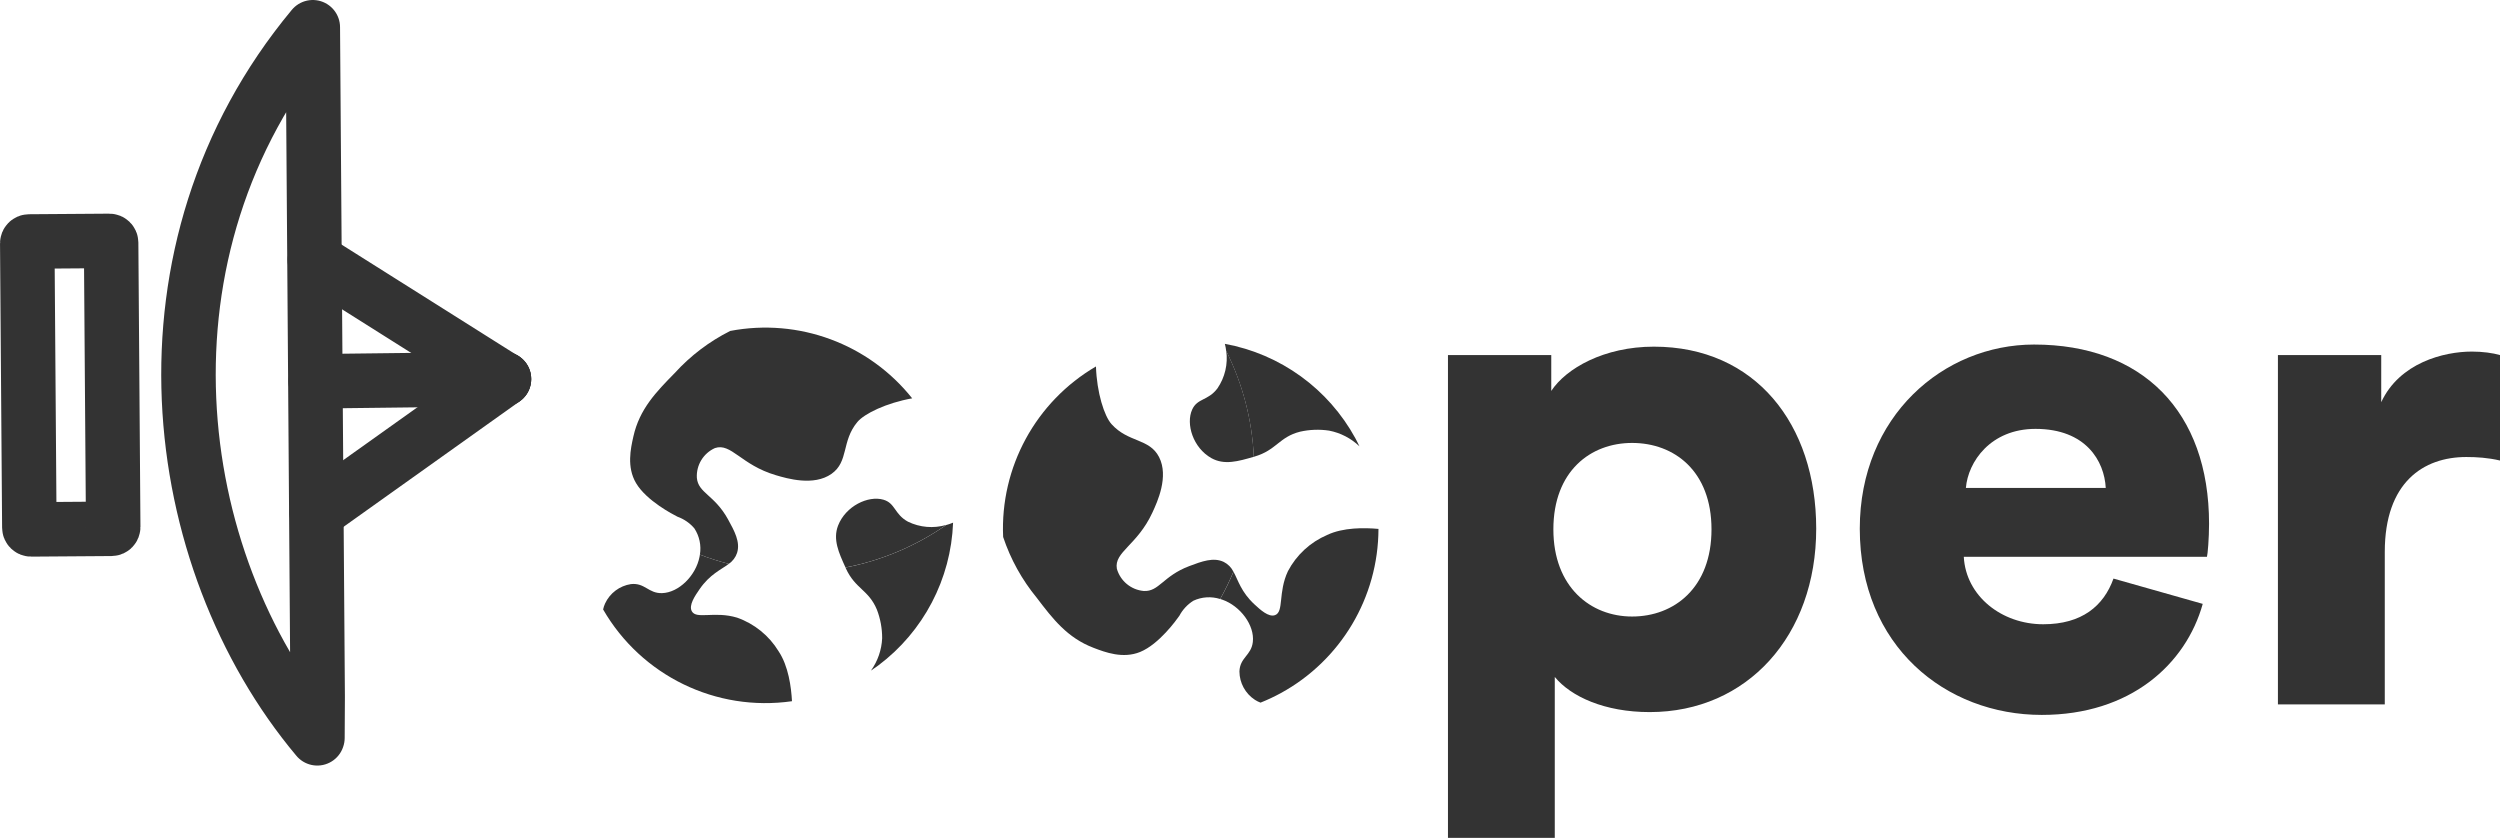
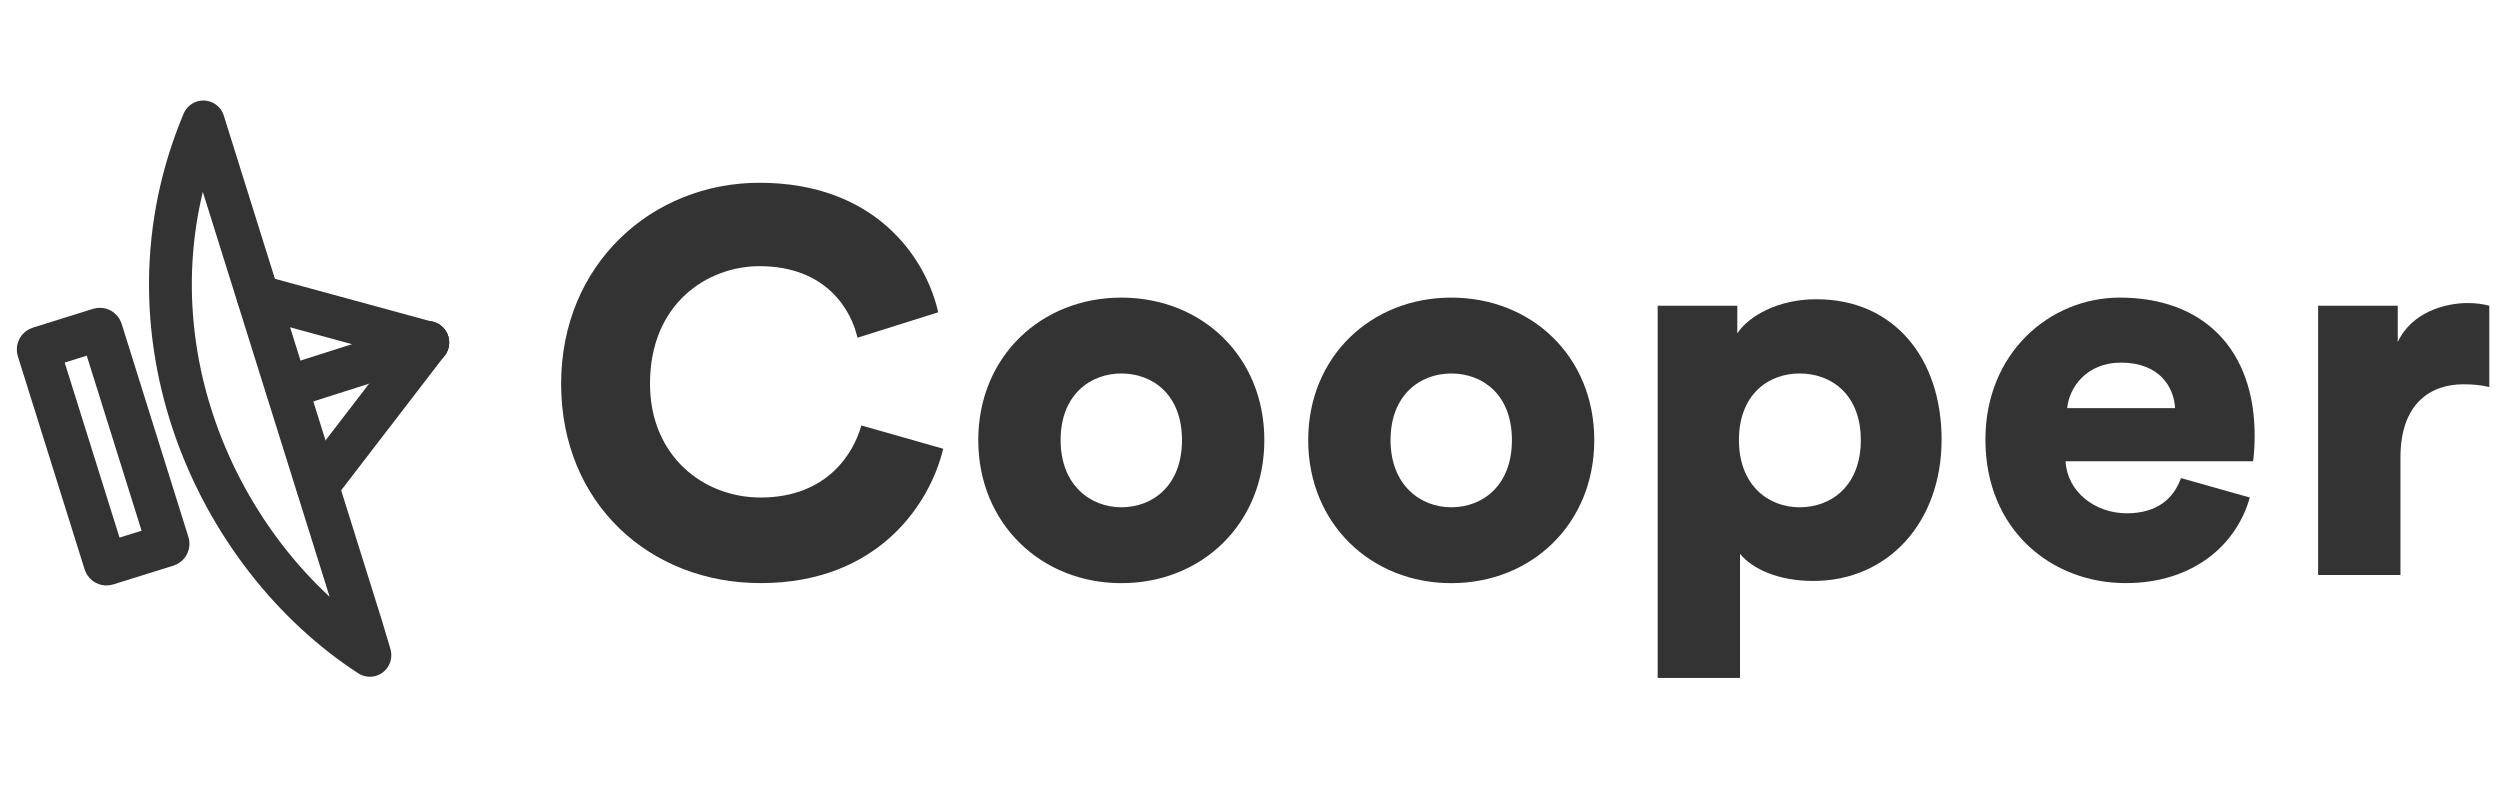
- <svg xmlns="http://www.w3.org/2000/svg" viewBox="0 0 3761.95 1260.85">
-   <defs>
-     <style>.cls-1{fill:#333;}.cls-2,.cls-3{fill:none;stroke:#333;stroke-linecap:round;stroke-width:82px;}.cls-2{stroke-linejoin:round;}</style>
-   </defs>
-   <g id="Capa_2" data-name="Capa 2">
-     <g id="Capa_1-2" data-name="Capa 1">
-       <path class="cls-1" d="M2178.86,1260.85V534.33h155.45v53.94c22.21-33.84,79.32-66.63,154.4-66.63C2641,521.64,2733,638,2733,795.54c0,160.75-103.64,276-250.63,276-67.68,0-118.45-23.27-142.77-52.88v242.17Zm277.07-594.33c-62.4,0-118.44,42.31-118.44,130.08,0,86.72,56,131.13,118.44,131.13,63.45,0,119.5-43.36,119.5-131.13S2519.38,666.52,2455.93,666.52Z" />
-       <path class="cls-1" d="M3314.63,908.7c-25.38,90.94-108.92,167.09-242.17,167.09-144.88,0-273.9-103.64-273.9-280.25,0-169.2,125.84-277.07,262.27-277.07,162.85,0,263.32,100.47,263.32,269.67,0,22.21-2.12,46.53-3.17,49.7H2955.07c3.17,59.22,57.11,101.53,119.5,101.53,58.17,0,90.95-27.5,105.76-68.74ZM3168.69,734.21c-2.11-40.19-29.61-88.84-105.75-88.84-67.68,0-101.52,49.71-104.7,88.84Z" />
-       <path class="cls-1" d="M3762,693c-18-4.23-34.9-5.29-50.76-5.29-64.51,0-122.67,38.08-122.67,142.77v229.48H3427.77V534.33h155.46v70.86c27.5-59.22,94.12-76.14,136.42-76.14,15.86,0,31.73,2.11,42.3,5.28Z" />
+ <svg xmlns="http://www.w3.org/2000/svg" version="1.1" id="Capa_1" x="0px" y="0px" viewBox="0 0 4787.3 1531.8" style="enable-background:new 0 0 4787.3 1531.8;" xml:space="preserve">
+   <style type="text/css">
+ 	.st0{fill:#333333;}
+ 	.st1{fill:none;stroke:#333333;stroke-width:82;stroke-linecap:round;stroke-linejoin:round;}
+ 	.st2{fill:none;stroke:#333333;stroke-width:82;stroke-linecap:round;}
+ </style>
+   <g>
+     <g id="Capa_1-2">
+       <path class="st0" d="M1074.5,734.9c0-229.3,174.3-384.9,379.7-384.9c221,0,318.5,142.1,342.4,248L1642,646.7    c-11.4-50.9-58.1-137-187.7-137c-98.6,0-209.6,70.5-209.6,225.1c0,138,101.7,217.9,211.7,217.9c127.6,0,178.4-85.1,193-138    l156.7,44.6c-23.9,101.7-121.5,257.3-349.7,257.3C1244.6,1116.7,1074.5,964.2,1074.5,734.9z" />
+       <path class="st0" d="M2421.1,842.8c0,159.8-119.3,273.9-273.9,273.9c-153.5,0-273.9-114.1-273.9-273.9s120.3-272.9,273.9-272.9    C2301.8,569.9,2421.1,683,2421.1,842.8z M2263.4,842.8c0-87.2-56-127.6-116.2-127.6c-59.1,0-116.2,40.5-116.2,127.6    c0,86.1,57.1,128.6,116.2,128.6C2207.4,971.4,2263.4,929.9,2263.4,842.8L2263.4,842.8z" />
+       <path class="st0" d="M3052.9,842.8c0,159.8-119.3,273.9-273.9,273.9c-153.6,0-273.9-114.1-273.9-273.9s120.3-272.9,273.9-272.9    C2933.6,569.9,3052.9,683,3052.9,842.8z M2895.2,842.8c0-87.2-56-127.6-116.2-127.6c-59.1,0-116.2,40.5-116.2,127.6    c0,86.1,57.1,128.6,116.2,128.6C2839.2,971.4,2895.2,929.9,2895.2,842.8z" />
+       <path class="st0" d="M3174.3,1298.2V585.5h152.5v52.9c21.8-33.2,77.8-65.4,151.5-65.4c149.4,0,239.7,114.1,239.7,268.7    c0,157.7-101.7,270.8-245.9,270.8c-66.4,0-116.2-22.8-140.1-51.9v237.6L3174.3,1298.2z M3446.1,715.2    c-61.2,0-116.2,41.5-116.2,127.6c0,85.1,55,128.6,116.2,128.6c62.2,0,117.2-42.5,117.2-128.6S3508.4,715.2,3446.1,715.2    L3446.1,715.2z" />
+       <path class="st0" d="M4308.2,952.7c-24.9,89.2-106.9,163.9-237.6,163.9c-142.1,0-268.7-101.7-268.7-274.9    c0-166,123.5-271.8,257.3-271.8c159.8,0,258.3,98.6,258.3,264.6c0,21.8-2.1,45.6-3.1,48.8h-359c3.1,58.1,56,99.6,117.2,99.6    c57.1,0,89.2-27,103.8-67.4L4308.2,952.7z M4165.1,781.5c-2.1-39.4-29-87.1-103.8-87.1c-66.4,0-99.6,48.8-102.7,87.1H4165.1z" />
+       <path class="st0" d="M4766.8,741.1c-17.6-4.2-34.2-5.2-49.8-5.2c-63.3,0-120.3,37.3-120.3,140v225.2H4439V585.5h152.5V655    c27-58.1,92.3-74.7,133.8-74.7c15.6,0,31.1,2.1,41.5,5.2V741.1z" />
      <g id="g5863">
-         <path id="path3347" class="cls-2" d="M452.61,1077.5q12.11,16.61,25.06,32.84l.33-61.5m0-.73L470.69,41c-279.18,335.72-219.78,800.06,6.76,1070" />
-         <rect id="rect4157" class="cls-3" x="42.55" y="362.95" width="126.18" height="433.23" rx="2.69" transform="translate(-4.2 0.78) rotate(-0.42)" />
-         <path id="path4200" class="cls-3" d="M758.37,570.38l-283.32,3.37" />
-         <path id="path4207" class="cls-3" d="M758,570.37,473.73,391.16m284.55,179.2L686.7,542.83" />
-         <path id="path4209" class="cls-3" d="M758.34,570.4,476.48,771.26" />
+         <path id="path3347" class="st1" d="M674.7,1230.2c11,8.3,22.2,16.3,33.6,24.1l-17.6-58.9 M690.4,1194.6L389.4,233.5     c-169,402.6,23.4,829.4,318.9,1021.4" />
+         <path id="rect4157" class="st2" d="M75.1,666.6l115.3-36.1c1.4-0.4,2.9,0.3,3.4,1.8l127.9,408.3c0.4,1.4-0.3,2.9-1.8,3.4     L204.6,1080c-1.4,0.4-2.9-0.3-3.4-1.8L73.3,670C72.9,668.5,73.7,667,75.1,666.6z" />
+         <path id="path4200" class="st2" d="M819.1,655.9l-270,86" />
+         <path id="path4207" class="st2" d="M818.7,656l-324.2-88.4 M819,655.8l-76.5-5.4" />
+         <path id="path4209" class="st2" d="M819.1,655.9L608.2,930.3" />
      </g>
-       <path class="cls-1" d="M1832,584.41c-14.22,18.88-30.16,14.5-38.06,31.92-9.76,21.54,1.24,57.5,28.84,73,19.49,10.92,40.43,4.89,64-2a397.65,397.65,0,0,0-41.54-159.21A80.25,80.25,0,0,1,1832,584.41Z" />
-       <path class="cls-1" d="M1843.13,517.39a74.56,74.56,0,0,1,2,10.77,397.66,397.66,0,0,1,41.55,159.21l1.33-.4c32.83-9.62,36.76-29.43,68.38-37.39a118.93,118.93,0,0,1,43.53-1.6,90.54,90.54,0,0,1,45.77,23.7c-2-4-3.92-8.09-6.11-12.08A281.86,281.86,0,0,0,1843.13,517.39Z" />
-       <path class="cls-1" d="M1839.29,902.37c27.16,9.47,48.9,38.66,45.94,63.7-2.38,20.41-19.42,23.17-20.16,44.34a51.34,51.34,0,0,0,23.37,42.73,43.42,43.42,0,0,0,8.38,4.18A285.79,285.79,0,0,0,1927.3,1043a282.39,282.39,0,0,0,147-247.12c-21.23-1.9-53-2.38-77.26,9.15a119.7,119.7,0,0,0-59,54.49c-15.12,32.25-5.77,61.11-19.36,66.1-9.59,3.58-22.32-8.12-31.12-16.29-20.08-18.6-24.37-36.27-31.43-49a397.73,397.73,0,0,1-20,41.06C1837.45,901.76,1838.59,902.13,1839.29,902.37Z" />
-       <path class="cls-1" d="M1841.56,845.62c-15.53-7.49-33.2-.83-52.08,6.28-39.55,15-45.35,38.68-68.37,37.39a46.29,46.29,0,0,1-40.47-33.39c-4.54-25.38,30.79-35.26,53.55-84.8,7.4-15.92,24.87-54,10-83.19-14.52-28.59-46.35-21.62-71.58-49.68-10.9-12.07-22.18-47.37-23.43-86.78a282.44,282.44,0,0,0-139.68,256.49l0,.07a286.92,286.92,0,0,0,50.62,91.56c24,31.59,45.94,60.26,85.6,75.32,17.42,6.68,44.12,16.73,70,6.14,28.64-11.78,54.84-48.53,59-54.48a60.07,60.07,0,0,1,21-22.57,55.56,55.56,0,0,1,40.34-2.6,397.73,397.73,0,0,0,20-41.06A32.32,32.32,0,0,0,1841.56,845.62Z" />
-       <path class="cls-1" d="M1366.25,785c-20.72-11.36-18.67-27.76-37-33.09-22.72-6.56-56.72,9.49-68.15,39-8,20.85,1,40.7,11.19,63a397.68,397.68,0,0,0,151.6-64A80.29,80.29,0,0,1,1366.25,785Z" />
-       <path class="cls-1" d="M1434.19,786.47a74.68,74.68,0,0,1-10.38,3.54,397.5,397.5,0,0,1-151.59,64l.58,1.27c14.23,31.1,34.4,32.15,46.82,62.29a118.91,118.91,0,0,1,7.83,42.86,90.62,90.62,0,0,1-16.88,48.7c3.71-2.53,7.44-5.05,11.08-7.78A281.91,281.91,0,0,0,1434.19,786.47Z" />
-       <path class="cls-1" d="M1052.63,837.92c-5.46,28.24-31.24,53.94-56.44,54.61-20.54.57-25.71-15.89-46.78-13.59a51.36,51.36,0,0,0-38.93,29.26,42.88,42.88,0,0,0-2.93,8.89,281.86,281.86,0,0,0,284.21,138.08c-1.17-21.28-5.26-52.83-20.15-75.14a119.6,119.6,0,0,0-62.39-50.59c-34.09-10.33-61.31,3.06-68.2-9.68-4.92-9,4.83-23.25,11.66-33.13,15.52-22.55,32.39-29.32,44-38.13a398.45,398.45,0,0,1-43.5-13.88C1053,836,1052.78,837.2,1052.63,837.92Z" />
-       <path class="cls-1" d="M1109.13,832c5.18-16.44-4-33-13.69-50.64-20.49-37-44.79-39.33-46.82-62.3a46.27,46.27,0,0,1,27.23-44.83c24.47-8.15,39.32,25.41,91.61,40.82,16.82,5,57,16.86,83.77-2,26.21-18.47,14.74-49,38.89-78,10.39-12.52,43.7-28.76,82.52-35.64A282.42,282.42,0,0,0,1098.77,498l-.08.06a286.85,286.85,0,0,0-83.34,63.24c-27.81,28.34-53,54.11-62.25,95.52-4.11,18.2-10.23,46.07,4,70.13,15.77,26.66,55.9,47.31,62.39,50.6a60,60,0,0,1,25.35,17.51,55.57,55.57,0,0,1,8.36,39.55,398.45,398.45,0,0,0,43.5,13.88A32.41,32.41,0,0,0,1109.13,832Z" />
    </g>
  </g>
</svg>
